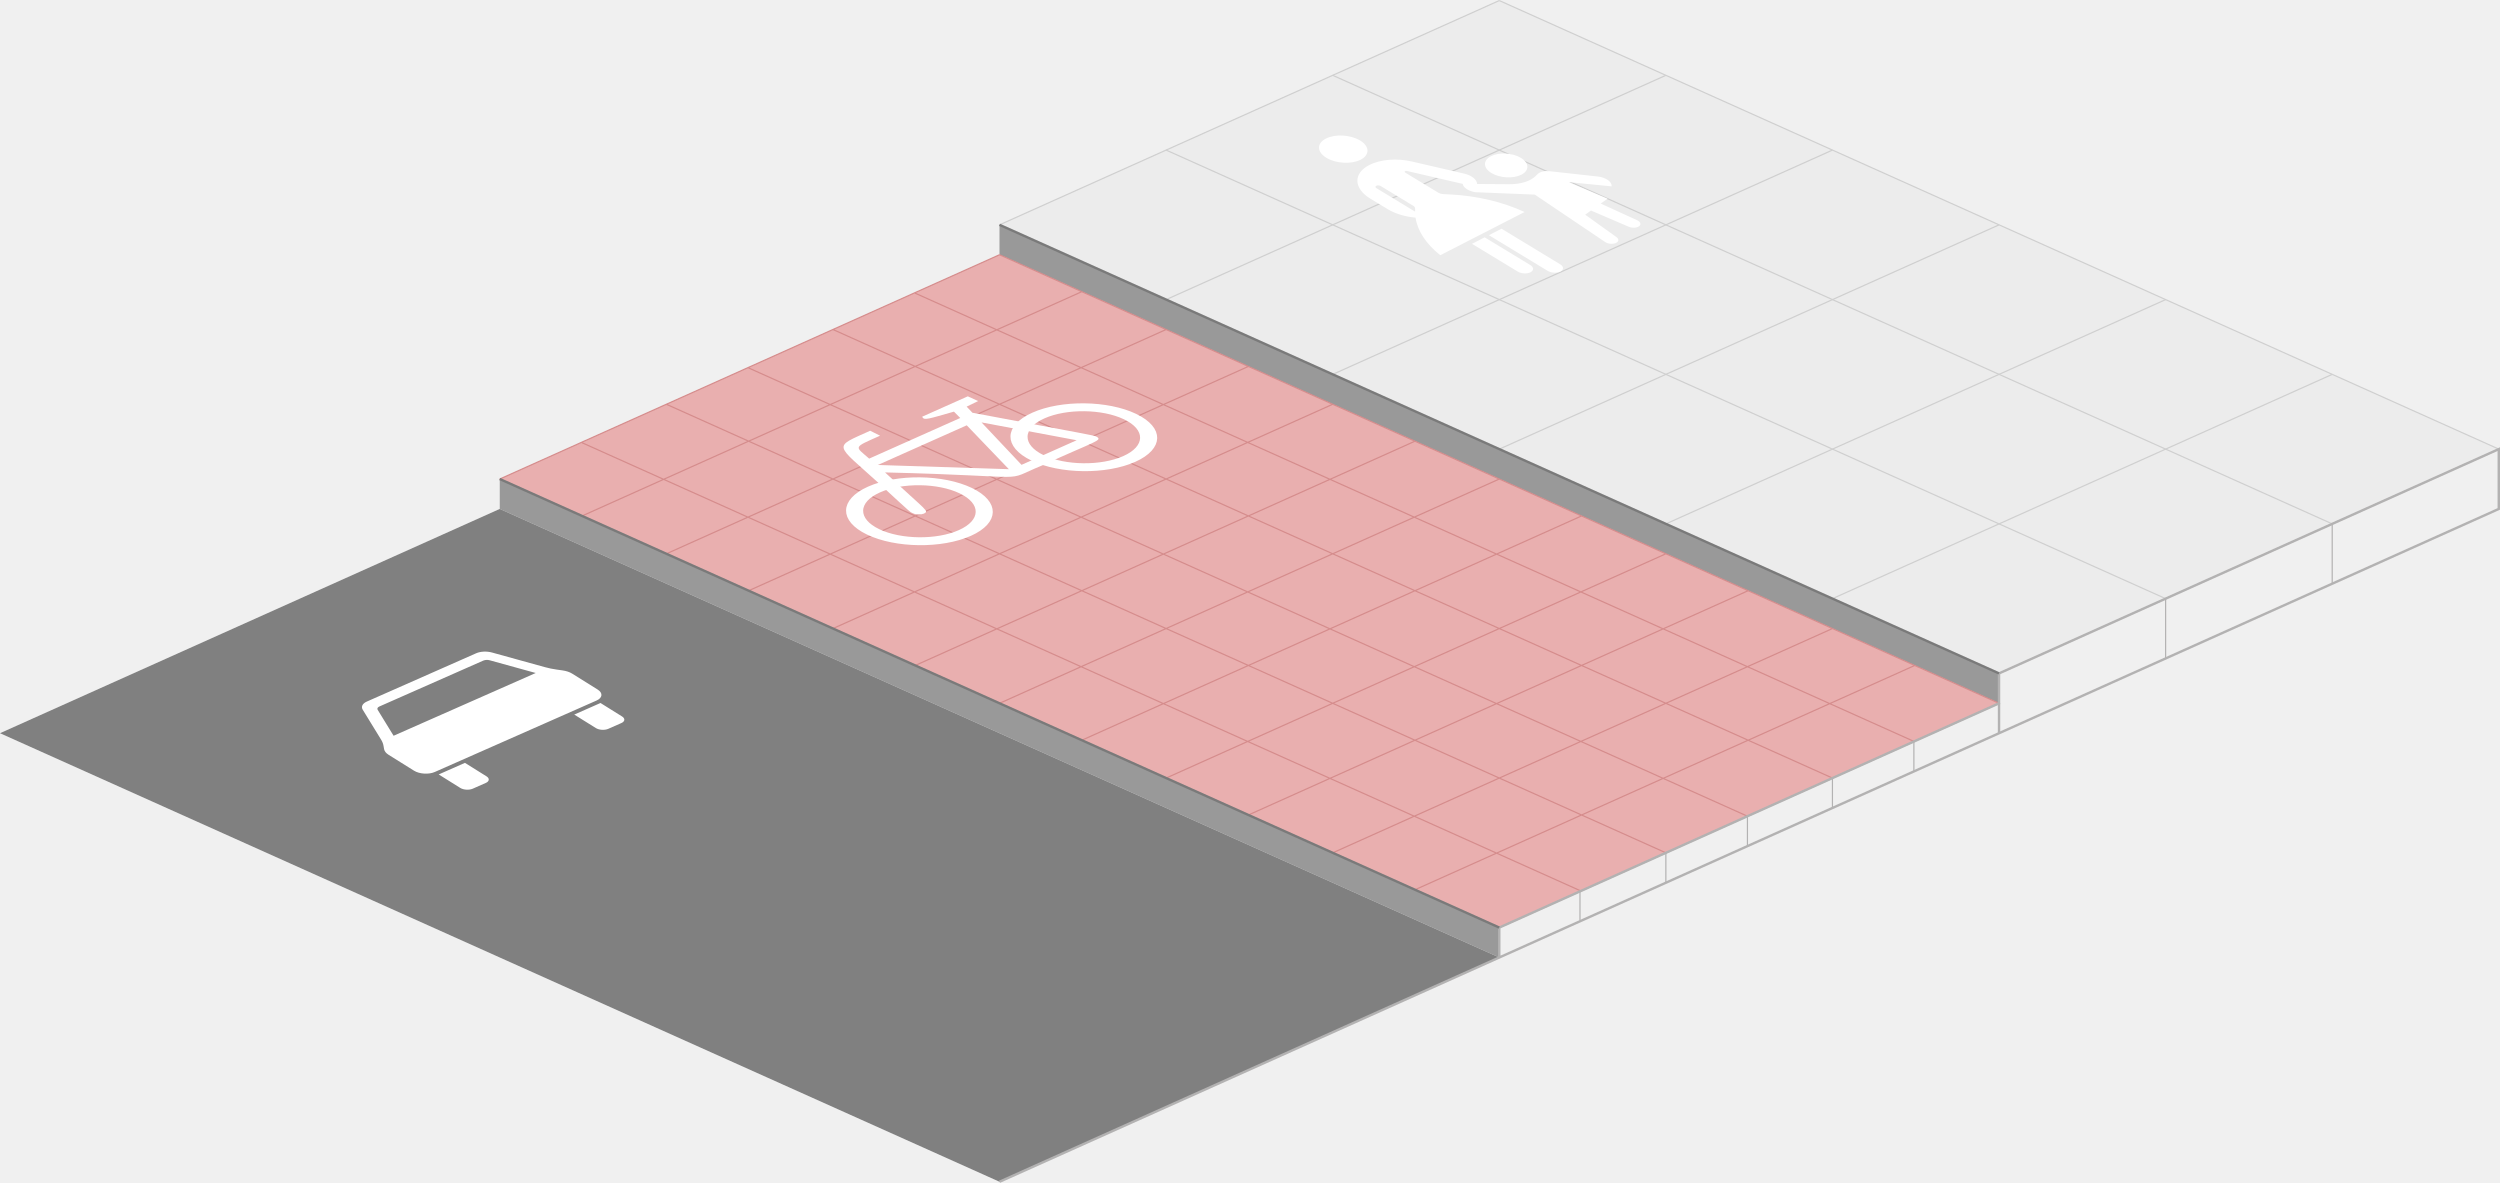
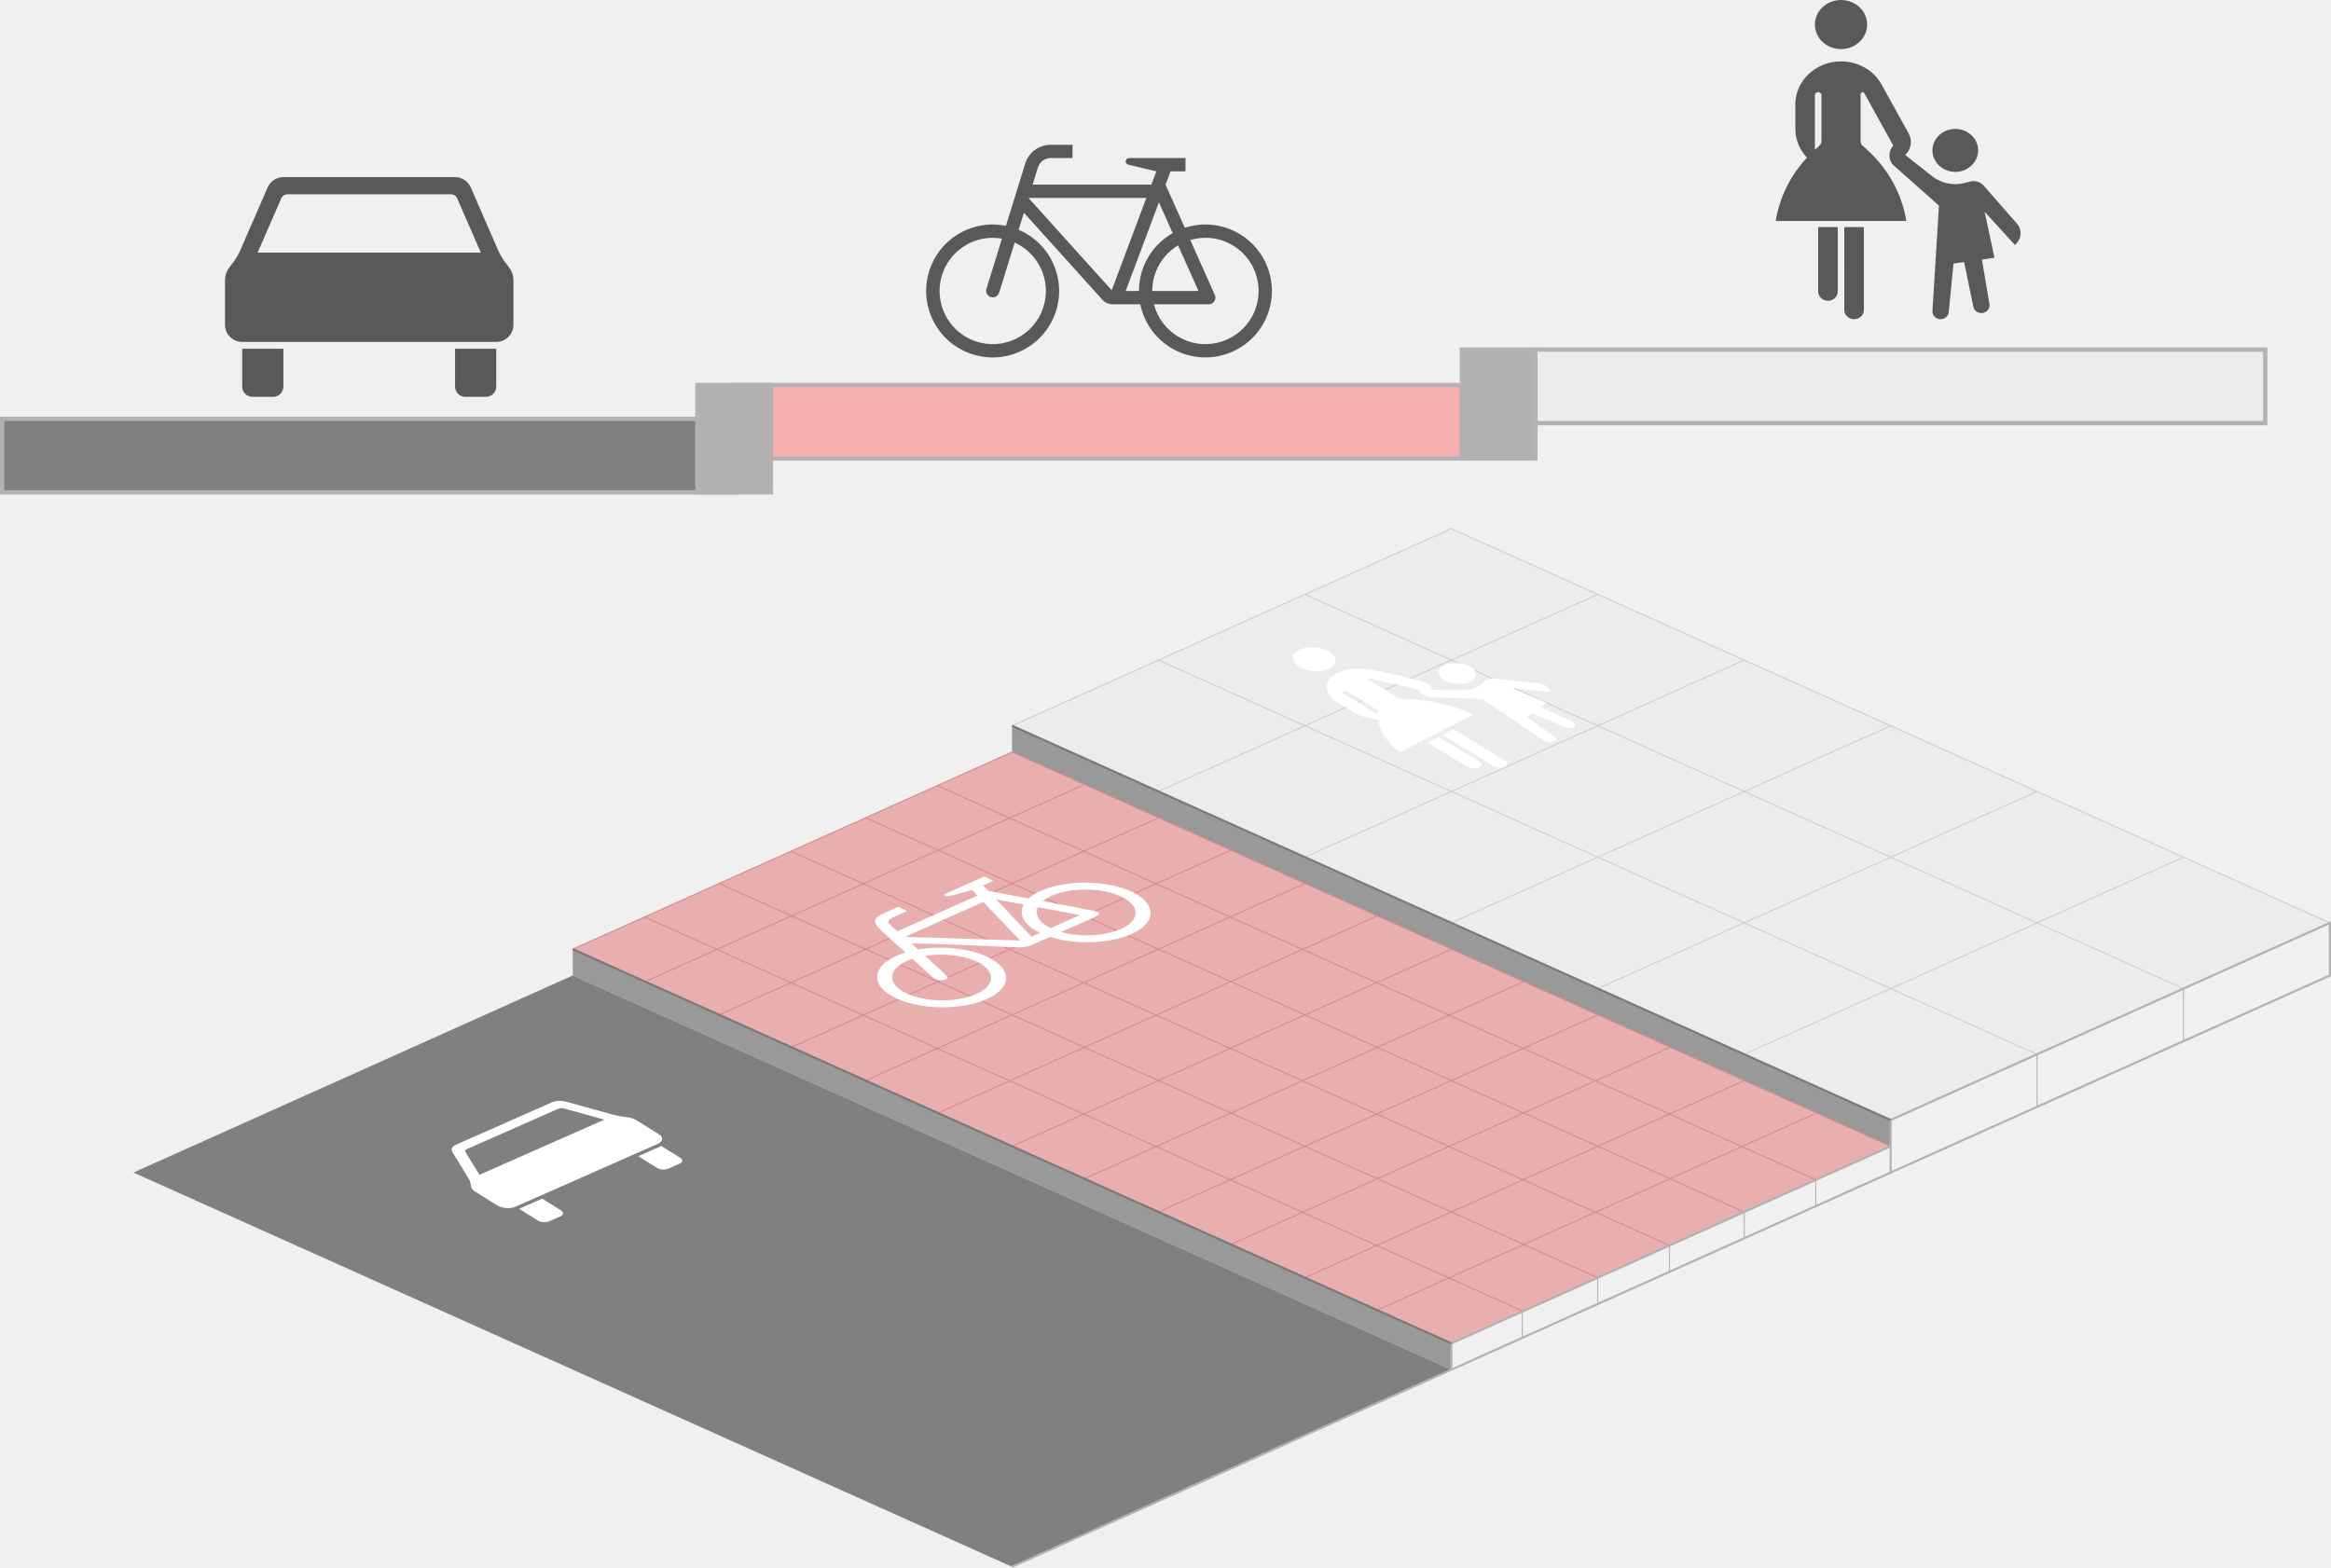
- <svg xmlns="http://www.w3.org/2000/svg" width="908.744" height="429.973" viewBox="0 0 240.439 113.763">
-   <path fill="#999" d="M192.258 67.64v-2.876l-96.13-43.14v2.875zm-48.065 24.447V89.21L48.064 46.07v2.876z" />
-   <path fill="gray" d="m0 70.516 96.129 43.141 48.064-21.57-96.129-43.141Z" />
-   <path fill="#ececec" d="m96.129 21.623 96.129 43.141 48.064-21.57L144.193.053Z" />
-   <path fill="#ececec" stroke="#cfcfcf" stroke-width=".116" d="m112.15 14.433 96.13 43.141m-80.108-50.33 96.129 43.14M144.193.053l96.13 43.14" />
-   <path fill="#ececec" stroke="#cfcfcf" stroke-width=".117" d="m240.323 43.194-48.066 21.57m32.044-28.76-48.065 21.57m32.043-28.76-48.064 21.57m32.043-28.76-48.065 21.57m32.043-28.76-48.063 21.57m32.042-28.76-48.065 21.57M144.193.053l-48.064 21.57" />
-   <path fill="#e9afaf" d="m48.064 46.07 96.13 43.14 48.063-21.57-96.13-43.14Z" />
-   <path fill="#faa" stroke="#d58c8c" stroke-width=".117" d="m104.071 28.038-48.065 21.57M112.15 31.69 64.085 53.26M96.128 24.5 48.064 46.07m72.029-10.842-48.065 21.57m56.144-17.918L80.107 60.45m32.043-28.76L64.086 53.26m72.028-10.842-48.065 21.57m56.144-17.918L96.128 67.64m32.043-28.76L80.107 60.45m72.029-10.842-48.065 21.57m56.144-17.918L112.15 74.83m32.043-28.76L96.129 67.64m72.028-10.842-48.065 21.57m56.144-17.918-48.065 21.57m32.043-28.76L112.15 74.83m72.029-10.842-48.065 21.57m56.144-17.918-48.065 21.57m32.043-28.76-48.064 21.57M48.064 46.07l96.13 43.14M64.086 38.88l96.129 43.14M55.97 42.576l96.129 43.14M64.085 38.88l96.13 43.14M80.107 31.69l96.129 43.14M71.991 35.385l96.129 43.14M80.107 31.69l96.13 43.14M96.129 24.5l96.129 43.14M88.013 28.195l96.129 43.14" />
-   <path fill="#fff" d="M146.275 15.183c-.807-.49-2.099-.562-2.883-.16-.783.401-.762 1.126.045 1.616.81.49 2.1.563 2.884.161.784-.402.763-1.125-.046-1.617zm-15.465-1.67c.924.56.947 1.387.052 1.847-.896.458-2.372.377-3.296-.184-.924-.56-.946-1.388-.05-1.847.895-.459 2.37-.377 3.294.184zm5.29 6.843-.004-.321a.585.325 5.356 0 0-.177-.244l-3.137-1.904a.292.162 5.36 0 0-.412-.022c-.111.057-.109.16.006.23zm2.419 4.19a11.819 6.574 5.361 0 1-2.378-3.616 4.093 2.276 5.36 0 1-2.68-.815l-1.673-1.015c-1.617-.982-1.658-2.429-.09-3.233a4.09 2.275 5.362 0 1 4.093-.334l5.023 1.163c.728.17 1.233.572 1.248.998l3.123.021a3.212 1.787 5.36 0 0 2.496-.776l.211-.207a1.171.652 5.36 0 1 1.122-.27l4.648.514c.79.086 1.385.508 1.335.948l-4.133-.41 3.745 1.593-.659.47 3.508 1.606c.33.151.408.41.177.58-.226.164-.665.184-.993.043l-3.628-1.558-.557.398 3.02 2.168a.73.406 5.365 0 1-1.088.47l-6.781-4.569-5.703-.229a1.463.814 5.36 0 1-1.232-.802l-5.36-1.241c-.092-.02-.19.002-.217.052a.176.098 5.393 0 0 .046.1l3.21 1.95a.774.602 0 0 0 .419.118l.725.038a11.814 6.571 5.36 0 1 7.13 1.689zm4.675-1.928 1.216-.623 5.646 3.427a.876.488 5.358 0 1 .02.693c-.335.171-.89.141-1.236-.07zm-1.622.832 1.216-.624 4.392 2.666c.347.21.355.52.02.692-.336.172-.89.142-1.236-.069" />
-   <ellipse cx="-8.107" cy="106.241" fill="none" stroke="#fff" stroke-width="1.28" rx="4.871" ry="4.842" transform="matrix(.91321 -.40749 .902 .43172 0 0)" />
-   <ellipse cx="9.282" cy="106.166" fill="none" stroke="#fff" stroke-width="1.28" rx="4.871" ry="4.842" transform="matrix(.91321 -.40749 .902 .43172 0 0)" />
-   <path fill="#fff" fill-rule="evenodd" d="M83.693 41.426c-3.642 1.646-3.427 1.174.813 5.036 3.365 3.103 2.984 2.75 3.323 2.912.294.14.729.135 1.028.024.508-.29.39-.112-3.736-3.963 15 .359 11.013 1.008 15.112-.675 5.14-2.357 5.896-2.4 5.195-2.778-.249-.119-.523-.144-11.902-2.286l-.559-.588 1.107-.536-.996-.455-4.379 1.954c.129.424.659.187 3.048-.482l.604.61-8.757 3.908c-1.392-1.22-1.602-1.022 1.048-2.205zm.734 3.293 8.55-3.815 4.05 4.22zm9.972-4.094 3.848 4.08 5.3-2.365z" />
-   <path fill="#fff" d="M37.367 72.589c-.245-.154-.39-.344-.426-.537l-.052-.299a2.521 1.96 0 0 0-.239-.622l-1.766-2.878c-.178-.29-.02-.596.395-.78l10.514-4.644c.42-.185 1.02-.213 1.533-.071l5.092 1.408c.36.1.738.178 1.126.231l.554.078c.359.05.689.16.932.312l2.454 1.533c.52.325.472.797-.111 1.054l-15.56 6.872c-.58.256-1.475.2-1.994-.125zm.487-1.827 13.67-6.037-4.427-1.223a.775.602 0 0 0-.612.029L36.479 67.95c-.167.074-.225.2-.159.312zm4.339 3.72 2.523-1.114 2.075 1.297c.312.195.283.477-.064.631l-1.262.557c-.347.153-.884.12-1.197-.074zm13.037-5.757 2.523-1.115 2.075 1.296c.313.196.285.478-.064.632l-1.261.557c-.349.154-.885.121-1.197-.075z" />
-   <path fill="none" stroke="#b3b2b2" stroke-width=".234" d="m96.129 113.657 144.193-64.711v-5.752l-48.064 21.57v2.876l-48.065 21.57v2.877" />
-   <path fill="none" stroke="#b3b2b2" stroke-width=".116" d="M160.215 82.02v2.877m-8.259.747v2.876m24.28-13.69v2.876m-8.176.773v2.876" />
-   <path fill="none" stroke="#b3b2b2" stroke-width=".234" d="M192.258 67.64v2.876" />
-   <path fill="none" stroke="#b3b2b2" stroke-width=".116" d="M184.069 71.315v2.876M208.279 57.574v5.752m16.022-12.942v5.752" />
-   <path fill="none" stroke="#7a7a7a" stroke-width=".233" d="m96.129 21.623 96.129 43.141M48.064 46.07l96.13 43.14" />
+ <svg xmlns="http://www.w3.org/2000/svg" width="963.936" height="648.432" viewBox="0 0 255.042 171.563">
+   <path fill="#999" d="M206.86 125.44v-2.876l-96.13-43.14V82.3zm-48.064 24.447v-2.877l-96.13-43.14v2.876z" />
+   <path fill="gray" d="m14.603 128.316 96.129 43.141 48.064-21.57-96.13-43.14z" />
+   <path fill="#ececec" d="m110.732 79.423 96.129 43.141 48.064-21.57-96.13-43.14z" />
+   <path fill="#ececec" stroke="#cfcfcf" stroke-width=".116" d="m126.753 72.233 96.13 43.141m-80.108-50.33 96.129 43.14m-80.108-50.33 96.13 43.14" />
+   <path fill="#ececec" stroke="#cfcfcf" stroke-width=".117" d="m254.926 100.994-48.066 21.57m32.044-28.76-48.065 21.57m32.043-28.76-48.064 21.57m32.043-28.76-48.065 21.57m32.043-28.76-48.063 21.57m32.042-28.76-48.065 21.57m32.043-28.76-48.064 21.57" />
+   <path fill="#e9afaf" d="m62.667 103.87 96.13 43.14 48.063-21.57-96.13-43.14z" />
+   <path fill="#faa" stroke="#d58c8c" stroke-width=".117" d="m118.674 85.838-48.065 21.57m56.144-17.918-48.065 21.57M110.73 82.3l-48.064 21.57m72.029-10.842-48.065 21.57m56.144-17.918L94.71 118.25m32.043-28.76-48.064 21.57m72.028-10.842-48.065 21.57m56.144-17.918-48.065 21.57m32.043-28.76L94.71 118.25m72.029-10.842-48.065 21.57m56.144-17.918-48.065 21.57m32.043-28.76-48.064 21.57m72.028-10.842-48.065 21.57m56.144-17.918-48.065 21.57m32.043-28.76-48.064 21.57m72.029-10.842-48.065 21.57m56.144-17.918-48.065 21.57m32.043-28.76-48.064 21.57m-80.108-35.95 96.13 43.14M78.689 96.68l96.129 43.14M70.573 100.376l96.129 43.14M78.688 96.68l96.13 43.14M94.71 89.49l96.129 43.14M86.594 93.185l96.129 43.14M94.71 89.49l96.13 43.14M110.732 82.3l96.129 43.14M102.616 85.995l96.129 43.14" />
+   <path fill="#fff" d="M160.878 72.983c-.807-.49-2.1-.562-2.883-.16-.783.401-.762 1.126.045 1.616.81.49 2.1.563 2.884.161.784-.402.763-1.125-.046-1.617zm-15.465-1.67c.924.56.947 1.387.052 1.847-.896.458-2.372.377-3.296-.184-.924-.56-.946-1.388-.05-1.847.895-.459 2.37-.377 3.294.184zm5.29 6.843-.004-.32a.585.325 5.356 0 0-.177-.245l-3.137-1.904a.292.162 5.36 0 0-.412-.022c-.111.057-.11.16.006.23zm2.419 4.19a11.819 6.574 5.361 0 1-2.378-3.616 4.093 2.276 5.36 0 1-2.68-.815L146.39 76.9c-1.617-.982-1.658-2.429-.09-3.233a4.09 2.275 5.362 0 1 4.093-.334l5.023 1.163c.728.17 1.233.572 1.248.998l3.123.021a3.212 1.787 5.36 0 0 2.496-.776l.21-.207a1.171.652 5.36 0 1 1.123-.27l4.648.514c.79.086 1.385.508 1.335.948l-4.133-.41 3.745 1.593-.66.47 3.509 1.606c.33.151.408.41.177.58-.226.164-.665.184-.993.043l-3.628-1.558-.557.398 3.02 2.168a.73.406 5.365 0 1-1.088.47l-6.781-4.569-5.703-.229a1.463.814 5.36 0 1-1.232-.802l-5.36-1.24c-.092-.02-.19.001-.217.051a.176.098 5.393 0 0 .046.1l3.21 1.95a.774.602 0 0 0 .419.118l.725.038a11.814 6.571 5.36 0 1 7.13 1.69zm4.675-1.928 1.216-.623 5.646 3.427a.876.488 5.358 0 1 .02.693c-.335.171-.89.141-1.236-.07zm-1.622.832 1.216-.624 4.392 2.666c.347.21.355.52.02.692-.336.172-.89.142-1.236-.069" />
+   <ellipse cx="-68.269" cy="183.339" fill="none" stroke="#fff" stroke-width="1.28" rx="4.871" ry="4.842" transform="matrix(.91321 -.40749 .902 .43172 0 0)" />
+   <ellipse cx="-50.88" cy="183.263" fill="none" stroke="#fff" stroke-width="1.28" rx="4.871" ry="4.842" transform="matrix(.91321 -.40749 .902 .43172 0 0)" />
+   <path fill="#fff" fill-rule="evenodd" d="M98.296 99.226c-3.642 1.646-3.427 1.174.813 5.036 3.365 3.103 2.984 2.75 3.323 2.912.294.14.729.135 1.028.024.508-.29.39-.112-3.736-3.963 15 .36 11.013 1.008 15.112-.675 5.14-2.357 5.896-2.4 5.195-2.778-.25-.119-.523-.144-11.902-2.286l-.56-.588 1.108-.536-.996-.455-4.38 1.954c.13.424.66.187 3.049-.482l.604.61-8.757 3.908c-1.392-1.22-1.602-1.022 1.048-2.205zm.734 3.293 8.55-3.815 4.05 4.22zm9.972-4.094 3.848 4.08 5.3-2.365z" />
+   <path fill="#fff" d="M51.97 130.39c-.245-.155-.39-.345-.426-.538l-.052-.299a2.521 1.96 0 0 0-.24-.622l-1.765-2.878c-.178-.29-.02-.596.395-.78l10.514-4.644c.42-.185 1.02-.213 1.533-.07l5.092 1.407c.36.1.738.178 1.126.231l.554.078c.359.05.689.16.932.312l2.454 1.533c.52.325.472.797-.111 1.054l-15.56 6.872c-.58.256-1.475.2-1.994-.125zm.487-1.828 13.67-6.037-4.427-1.223a.775.602 0 0 0-.612.03l-10.006 4.418c-.167.074-.225.2-.16.312zm4.339 3.72 2.523-1.114 2.075 1.297c.312.195.283.477-.064.631l-1.262.557c-.347.153-.884.12-1.197-.074zm13.037-5.757 2.523-1.115 2.075 1.296c.313.196.285.478-.064.632l-1.261.557c-.35.154-.885.121-1.197-.075z" />
+   <path fill="none" stroke="#b3b2b2" stroke-width=".234" d="m110.732 171.457 144.193-64.71v-5.753l-48.064 21.57v2.876l-48.065 21.57v2.877" />
+   <path fill="none" stroke="#b3b2b2" stroke-width=".116" d="M174.818 139.82v2.877m-8.26.747v2.876m24.28-13.69v2.876m-8.175.773v2.876" />
+   <path fill="none" stroke="#b3b2b2" stroke-width=".234" d="M206.86 125.44v2.876" />
+   <path fill="none" stroke="#b3b2b2" stroke-width=".116" d="M198.672 129.115v2.876m24.21-16.617v5.752m16.022-12.942v5.752" />
+   <path fill="none" stroke="#7a7a7a" stroke-width=".233" d="m110.732 79.423 96.129 43.141M62.667 103.87l96.13 43.14" />
+   <rect width="79.855" height="7.575" x=".47" y="46.069" fill="gray" stroke="#b3b2b2" stroke-width=".94" paint-order="stroke markers fill" ry="0" />
+   <rect width="79.388" height="7.578" x="80.324" y="42.364" fill="#f8afaf" stroke="#b3b2b2" stroke-width=".938" paint-order="stroke markers fill" ry="0" />
+   <rect width="79.855" height="7.575" x="167.756" y="38.494" fill="#ececec" stroke="#b3b2b2" stroke-width=".94" paint-order="stroke markers fill" ry="0" />
+   <rect width="11.398" height="7.693" x="42.306" y="-84.172" fill="#b0b0b0" stroke="#b3b2b2" stroke-width=".822" paint-order="stroke markers fill" ry="0" transform="rotate(90)" />
+   <rect width="11.559" height="7.688" x="38.438" y="-167.82" fill="#b0b0b0" stroke="#b3b2b2" stroke-width=".828" paint-order="stroke markers fill" ry="0" transform="rotate(90)" />
+   <path fill="#595959" d="M216.434 16.456c0-1.297-1.12-2.35-2.5-2.35-1.381 0-2.5 1.053-2.5 2.35 0 1.3 1.119 2.353 2.5 2.353 1.38 0 2.5-1.054 2.5-2.353zM204.29 2.686c0 1.484-1.28 2.687-2.857 2.687-1.578 0-2.858-1.203-2.858-2.687 0-1.484 1.28-2.686 2.858-2.686 1.577 0 2.857 1.202 2.857 2.686zm-5.715 13.705.501-.463a.653.653 0 0 0 .214-.479v-5.038c0-.186-.16-.336-.358-.335-.196 0-.357.15-.357.335zm-4.286 7.79c.411-2.572 1.598-4.98 3.42-6.936a4.55 4.55 0 0 1-1.277-3.14V11.42c0-2.597 2.239-4.703 5.001-4.703 1.864 0 3.574.976 4.435 2.531l2.968 5.362a1.927 1.927 0 0 1-.379 2.35l2.95 2.326a4.117 4.117 0 0 0 3.605.724l.529-.143a1.483 1.483 0 0 1 1.494.44l3.634 4.152c.617.706.522 1.748-.217 2.342l-3.304-3.626 1.07 5.039-1.37.19.824 4.883c.078.459-.257.889-.743.962-.474.07-.924-.226-1.016-.669l-1.013-4.904-1.158.161-.528 5.331c-.046.455-.47.792-.955.758-.485-.035-.851-.427-.824-.884l.712-11.539-5.086-4.522a1.604 1.604 0 0 1 .085-2.058l-3.166-5.721a.222.222 0 0 0-.288-.085.2.2 0 0 0-.116.179v5.154c0 .18.076.352.213.48l.634.586c2.23 2.065 3.688 4.755 4.153 7.666zm7.5.672h2.144v9.068c0 .557-.48 1.008-1.072 1.008-.59 0-1.071-.45-1.071-1.008zm-2.857 0h2.143v7.053c0 .557-.48 1.008-1.07 1.008-.593 0-1.073-.451-1.073-1.008M49.79 19.382c.747 0 1.424.444 1.722 1.13l2.971 6.829c.21.482.476.938.792 1.359l.45.6c.293.391.45.866.45 1.353v4.884c0 1.038-.84 1.879-1.877 1.879h-27.8a1.878 1.878 0 0 1-1.878-1.88v-4.883c0-.487.157-.962.449-1.353l.453-.6c.314-.421.58-.877.79-1.36l2.97-6.828a1.878 1.878 0 0 1 1.724-1.13zm-.454 1.879H31.46a.75.75 0 0 0-.689.452l-2.583 5.934h24.42l-2.583-5.934a.752.752 0 0 0-.69-.452zm4.962 16.906V42.3c0 .622-.505 1.126-1.127 1.126h-2.254a1.127 1.127 0 0 1-1.128-1.126v-4.133zm-23.292 0V42.3c0 .622-.505 1.126-1.127 1.126h-2.254a1.127 1.127 0 0 1-1.128-1.126v-4.133zm83.948-22.324a2.91 2.91 0 0 0-2.78 2.048l-2.112 6.822a7.273 7.273 0 1 0 1.389.432l.579-1.866 8.596 9.535c.276.307.67.483 1.082.483h3.055a7.27 7.27 0 0 0 9.38 5.456 7.27 7.27 0 0 0 4.66-9.165 7.27 7.27 0 0 0-9.166-4.661l-2.111-4.721.547-1.455h1.636v-1.454h-6.184a.362.362 0 0 0-.352.278.36.36 0 0 0 .268.438l3.078.738-.547 1.455H112.98l.584-1.885a1.454 1.454 0 0 1 1.39-1.024h2.392v-1.454zm-2.424 5.817h12.897l-3.79 10.103zm14.27.485 1.506 3.368a7.275 7.275 0 0 0-3.69 6.33h-1.454zm-18.148 3.878c.327.002.654.032.977.09l-1.706 5.513a.727.727 0 0 0 1.388.43l1.707-5.514a5.817 5.817 0 1 1-4.803 10.598 5.819 5.819 0 0 1 2.437-11.117zm22.74.02a5.819 5.819 0 1 1-5.08 7.456c-.018-.067-.039-.133-.056-.2h5.998a.727.727 0 0 0 .663-1.026l-2.684-6.009a5.89 5.89 0 0 1 1.158-.22zm-2.49.806 2.228 4.994h-5.06a5.822 5.822 0 0 1 2.833-4.994z" />
</svg>
